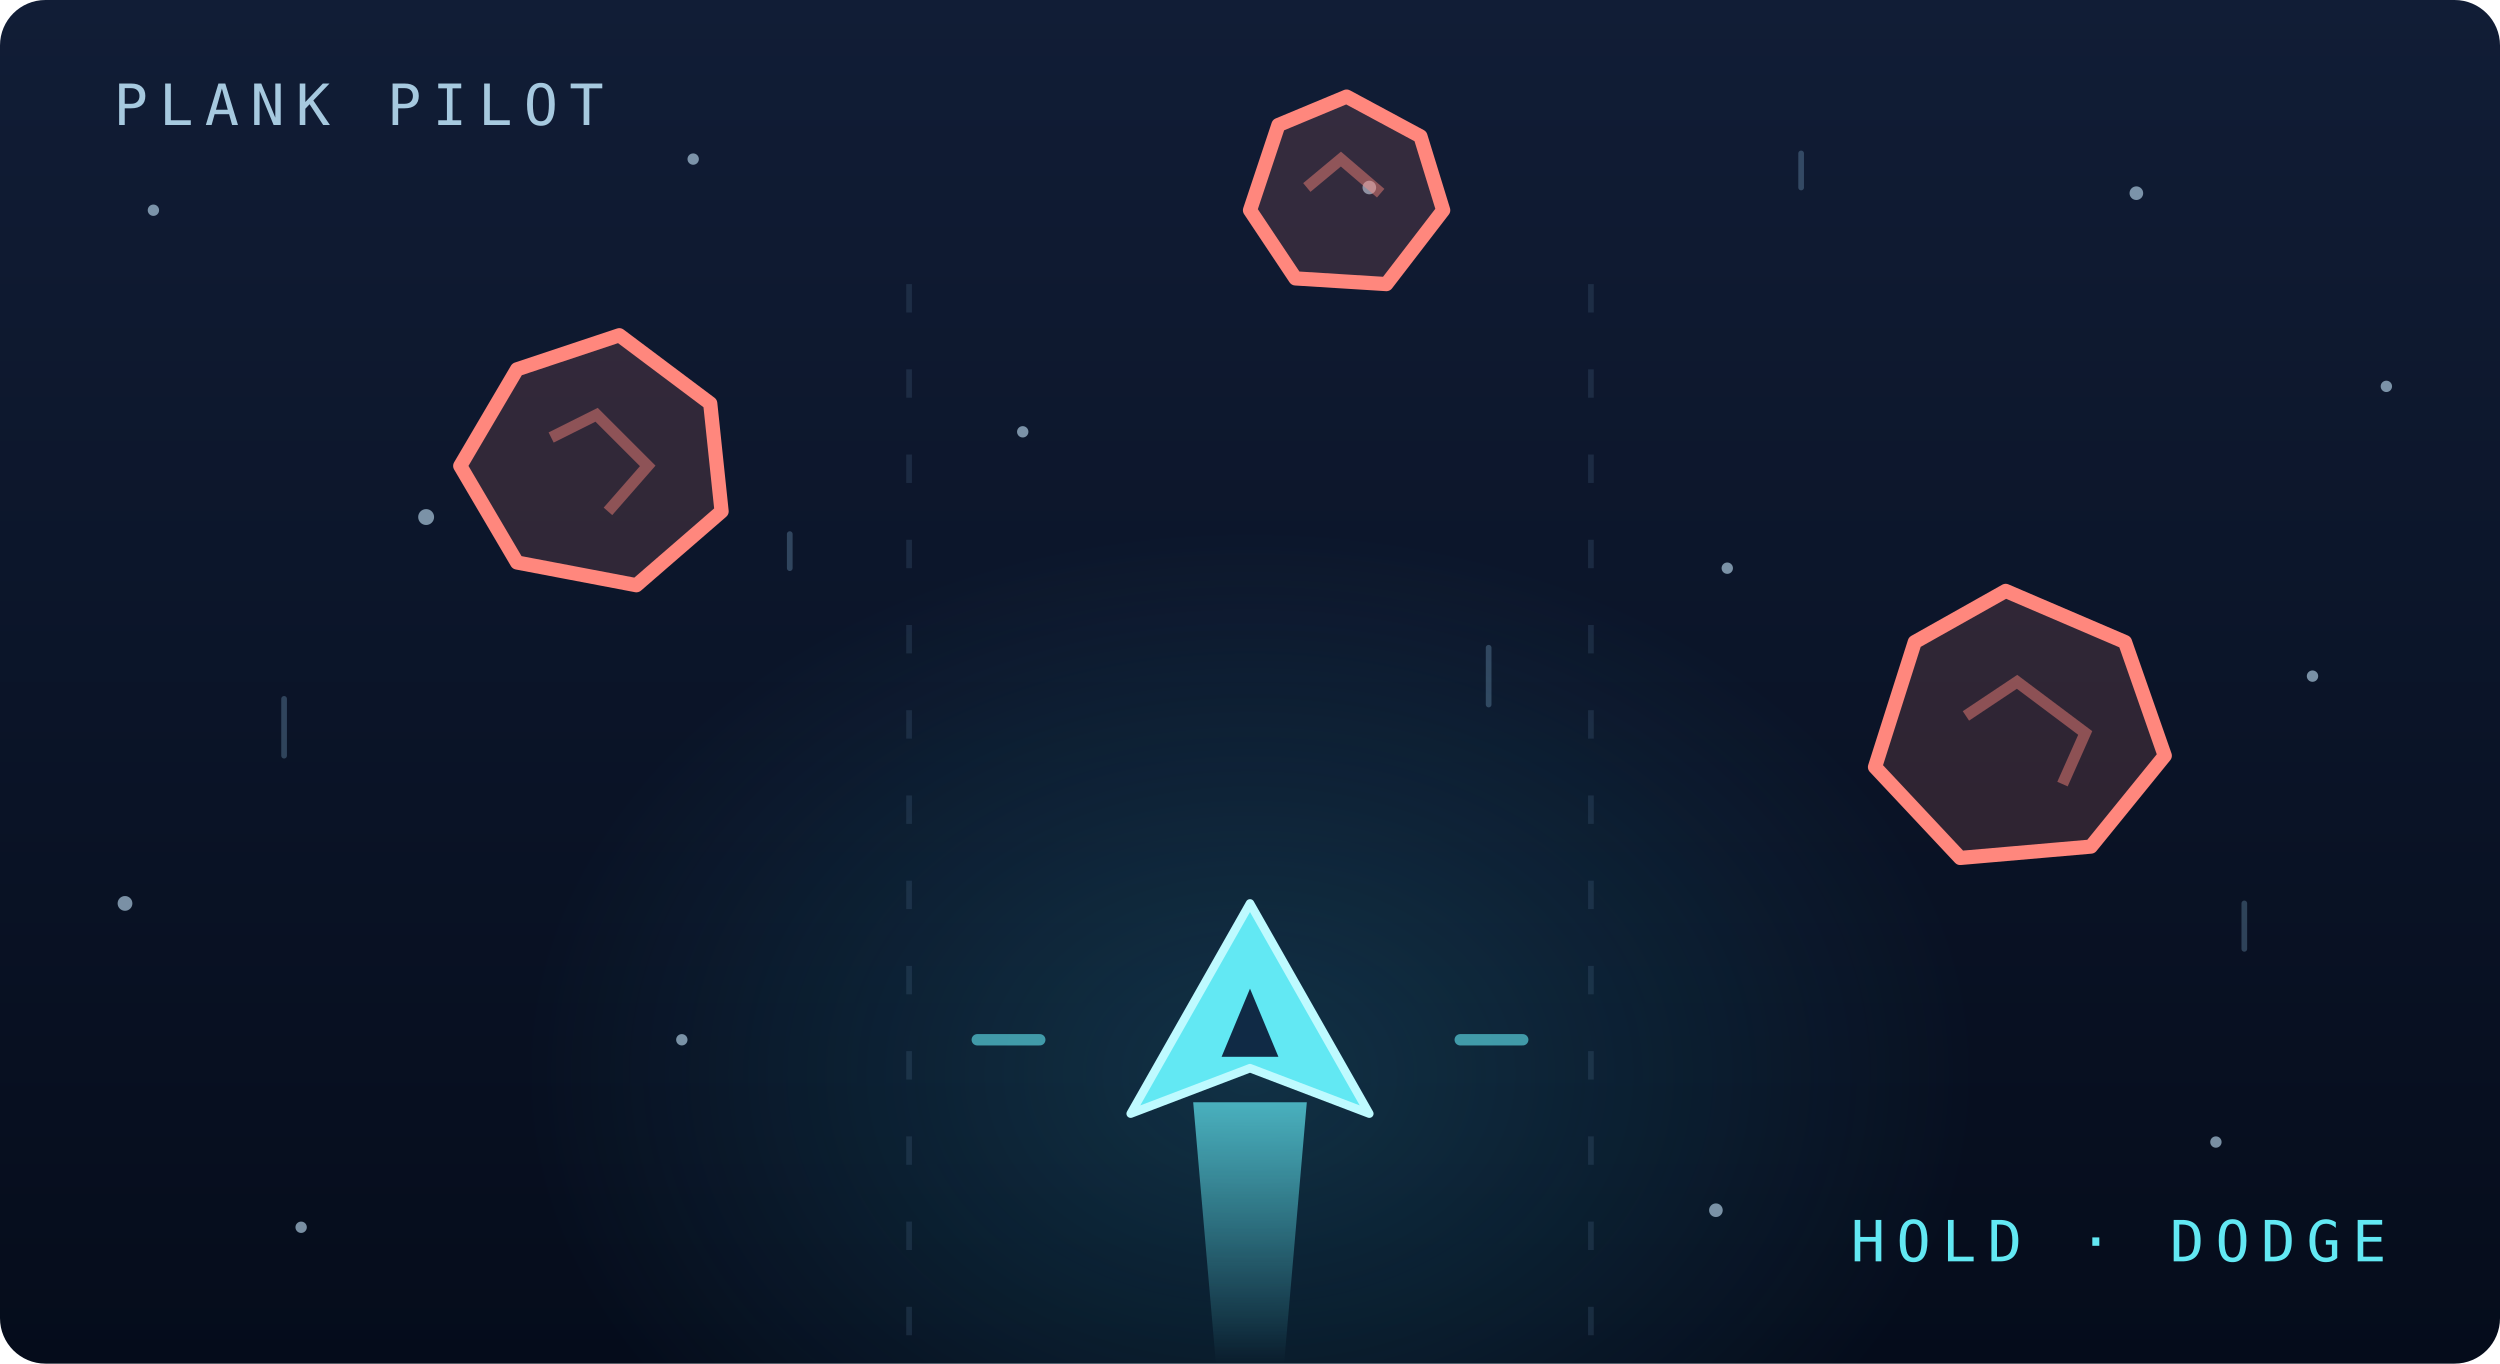
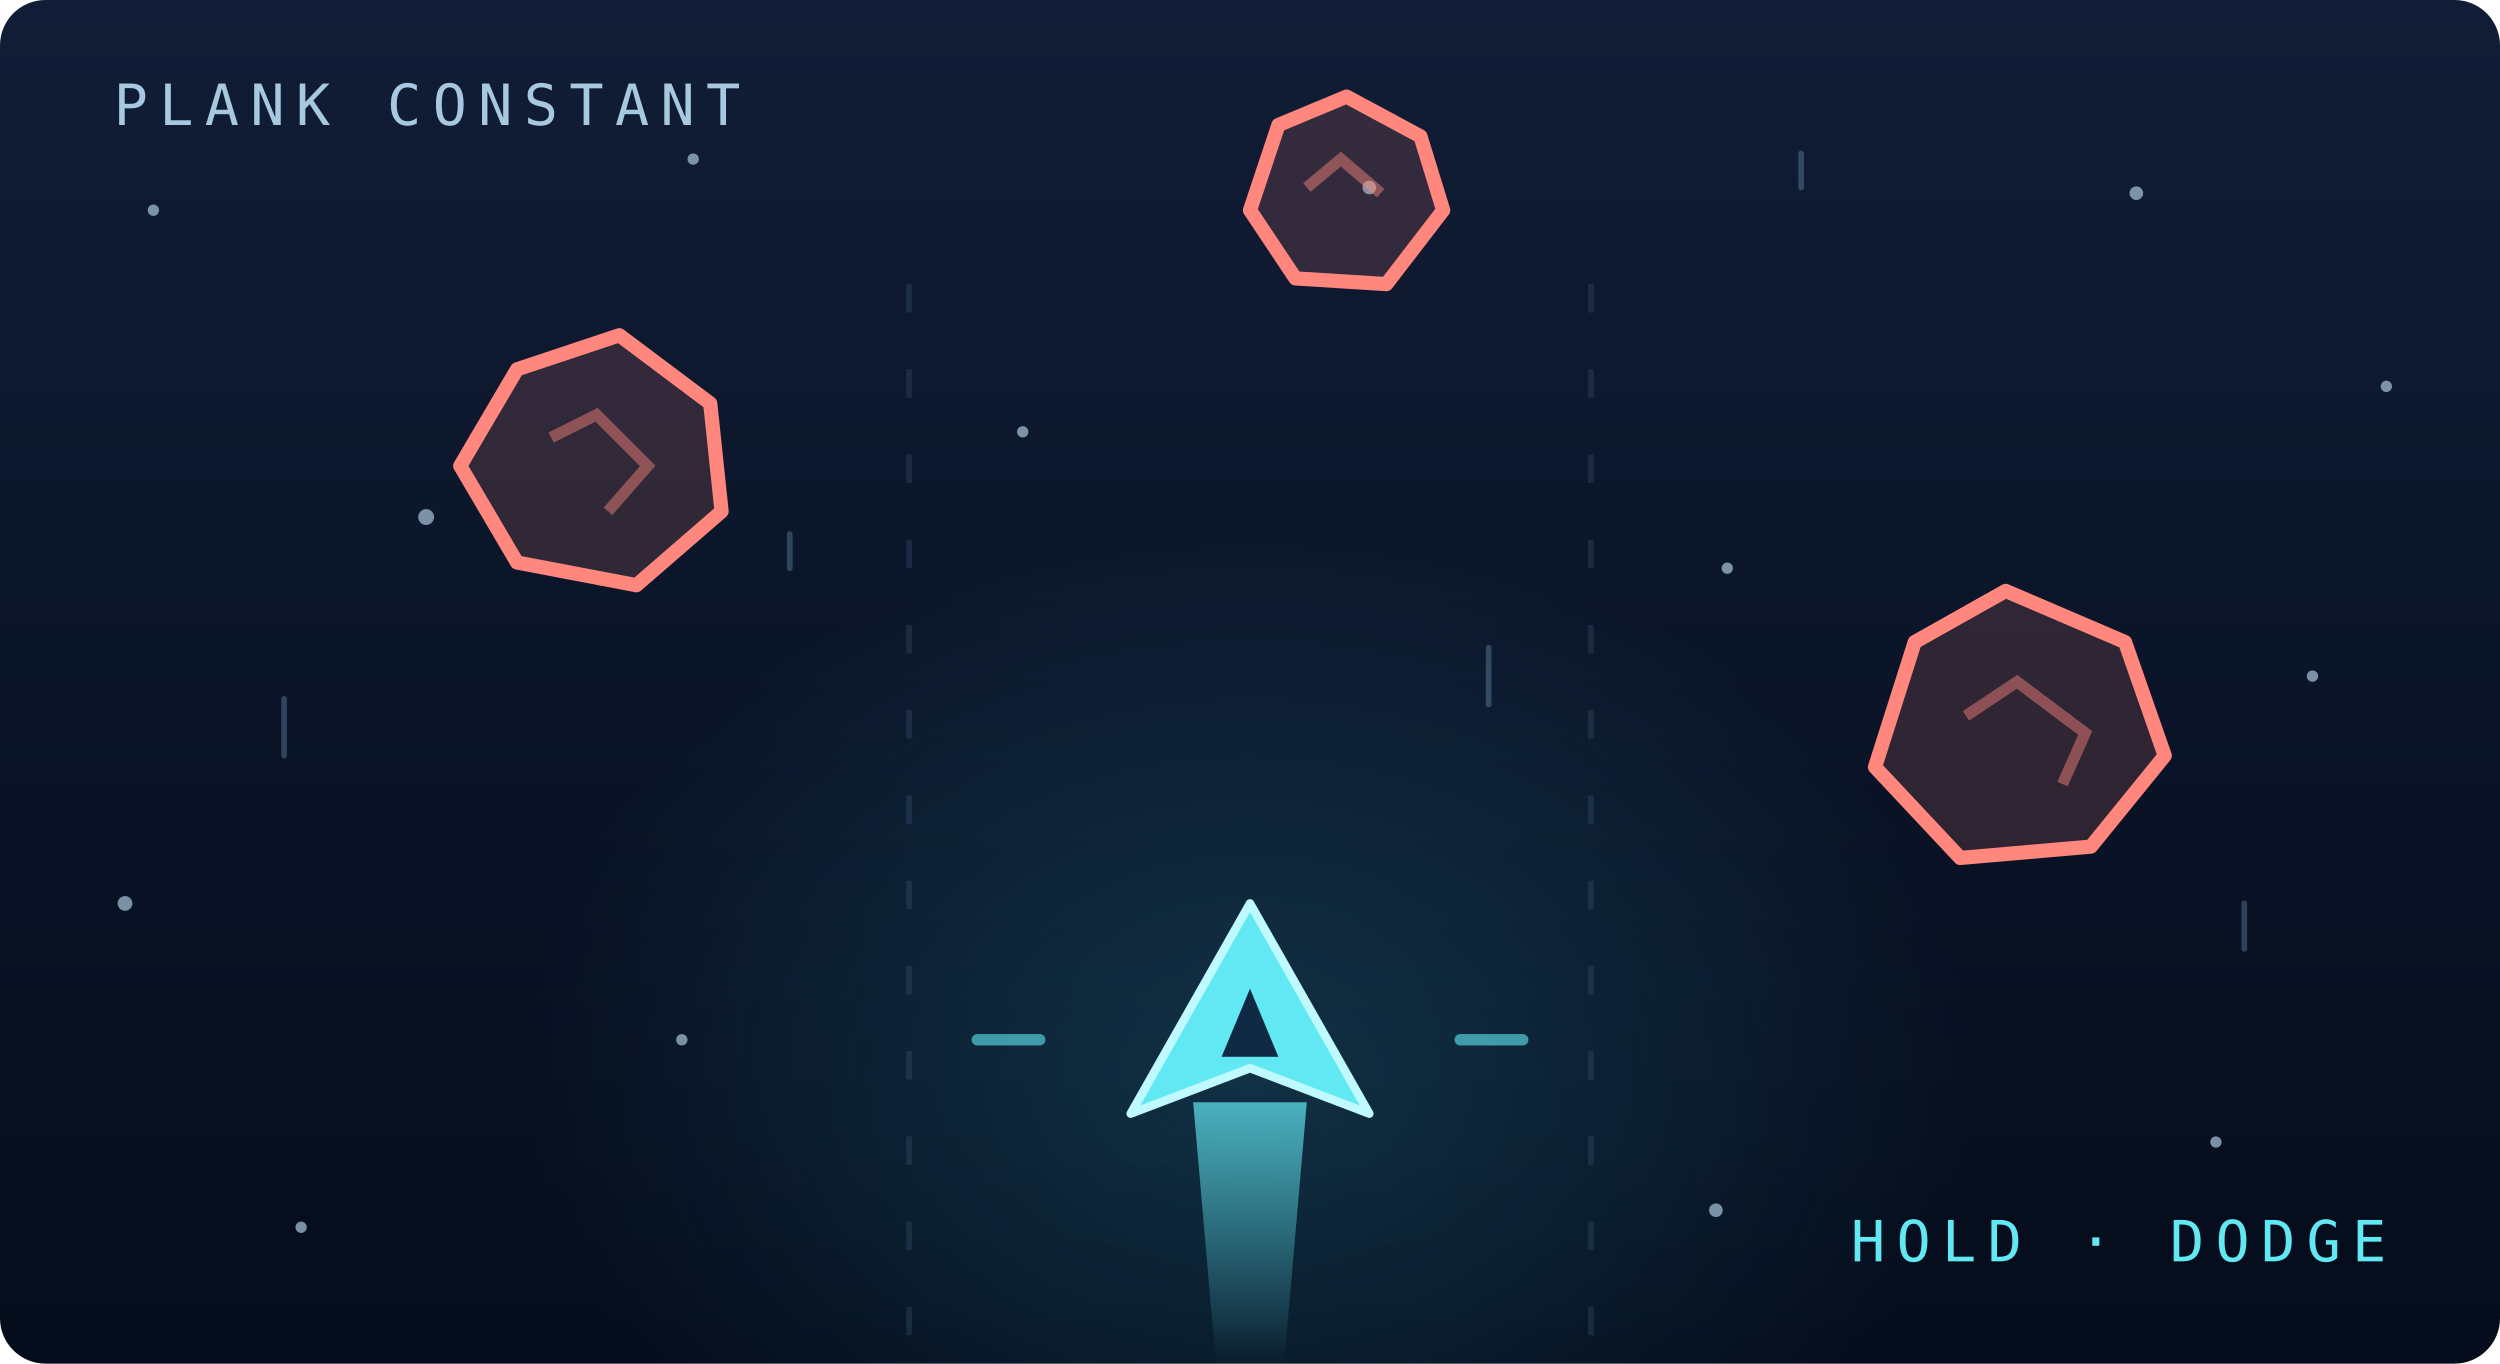
<svg xmlns="http://www.w3.org/2000/svg" width="440" height="240" viewBox="0 0 440 240" role="img" aria-labelledby="title desc">
  <defs>
    <linearGradient id="space" x2="0" y2="1">
      <stop stop-color="#111d36" />
      <stop offset="1" stop-color="#050c1b" />
    </linearGradient>
    <linearGradient id="trail" x2="0" y2="1">
      <stop stop-color="#62e8f3" stop-opacity=".7" />
      <stop offset="1" stop-color="#62e8f3" stop-opacity="0" />
    </linearGradient>
    <radialGradient id="aura">
      <stop stop-color="#36b9d8" stop-opacity=".2" />
      <stop offset="1" stop-color="#36b9d8" stop-opacity="0" />
    </radialGradient>
  </defs>
  <rect width="440" height="240" rx="8" fill="url(#space)" />
  <ellipse cx="220" cy="189" rx="128" ry="96" fill="url(#aura)" />
  <g stroke="#547294" stroke-opacity=".22" stroke-dasharray="5 10">
    <path d="M160 50v190M280 50v190" />
  </g>
  <g fill="#a9c6db" opacity=".7">
    <circle cx="27" cy="37" r="1" />
    <circle cx="75" cy="91" r="1.4" />
    <circle cx="122" cy="28" r="1" />
    <circle cx="180" cy="76" r="1" />
    <circle cx="241" cy="33" r="1.2" />
    <circle cx="304" cy="100" r="1" />
    <circle cx="376" cy="34" r="1.2" />
    <circle cx="407" cy="119" r="1" />
    <circle cx="22" cy="159" r="1.3" />
    <circle cx="53" cy="216" r="1" />
    <circle cx="120" cy="183" r="1" />
    <circle cx="302" cy="213" r="1.2" />
    <circle cx="390" cy="201" r="1" />
    <circle cx="420" cy="68" r="1" />
  </g>
  <g stroke="#87b4d7" stroke-linecap="round" opacity=".3">
    <path d="M50 123v10M139 94v6M262 114v10M395 159v8M317 27v6" />
  </g>
  <g fill="#ff877d" fill-opacity=".15" stroke="#ff877d" stroke-width="2.5" stroke-linejoin="round">
    <path d="m91 65 18-6 16 12 2 19-15 13-21-4-10-17Z" />
    <path d="m337 113 16-9 21 9 7 20-13 16-23 2-15-16Z" />
    <path d="m225 22 12-5 13 7 4 13-10 13-16-1-8-12Z" />
  </g>
  <g fill="none" stroke="#ff877d" opacity=".45" stroke-width="2">
    <path d="m97 77 8-4 9 9-7 8M346 126l9-6 12 9-4 9M230 33l6-5 7 6" />
  </g>
  <path d="M210 194h20l-4 46h-12Z" fill="url(#trail)" />
  <path d="m220 159 21 37-21-8-21 8Z" fill="#62e8f3" stroke="#befaff" stroke-width="1.5" stroke-linejoin="round" />
  <path d="m220 174 5 12h-10Z" fill="#102a45" />
  <path d="M183 183h-11m85 0h11" stroke="#62e8f3" stroke-opacity=".6" stroke-width="2" stroke-linecap="round" />
  <g font-family="Consolas,monospace" font-size="10" letter-spacing="2">
-     <text x="20" y="22" fill="#a6c9df">PLANK PILOT</text>
+     <text x="20" y="22" fill="#a6c9df">PLANK CONSTANT</text>
    <text x="420" y="222" text-anchor="end" fill="#62e8f3">HOLD · DODGE</text>
  </g>
</svg>
